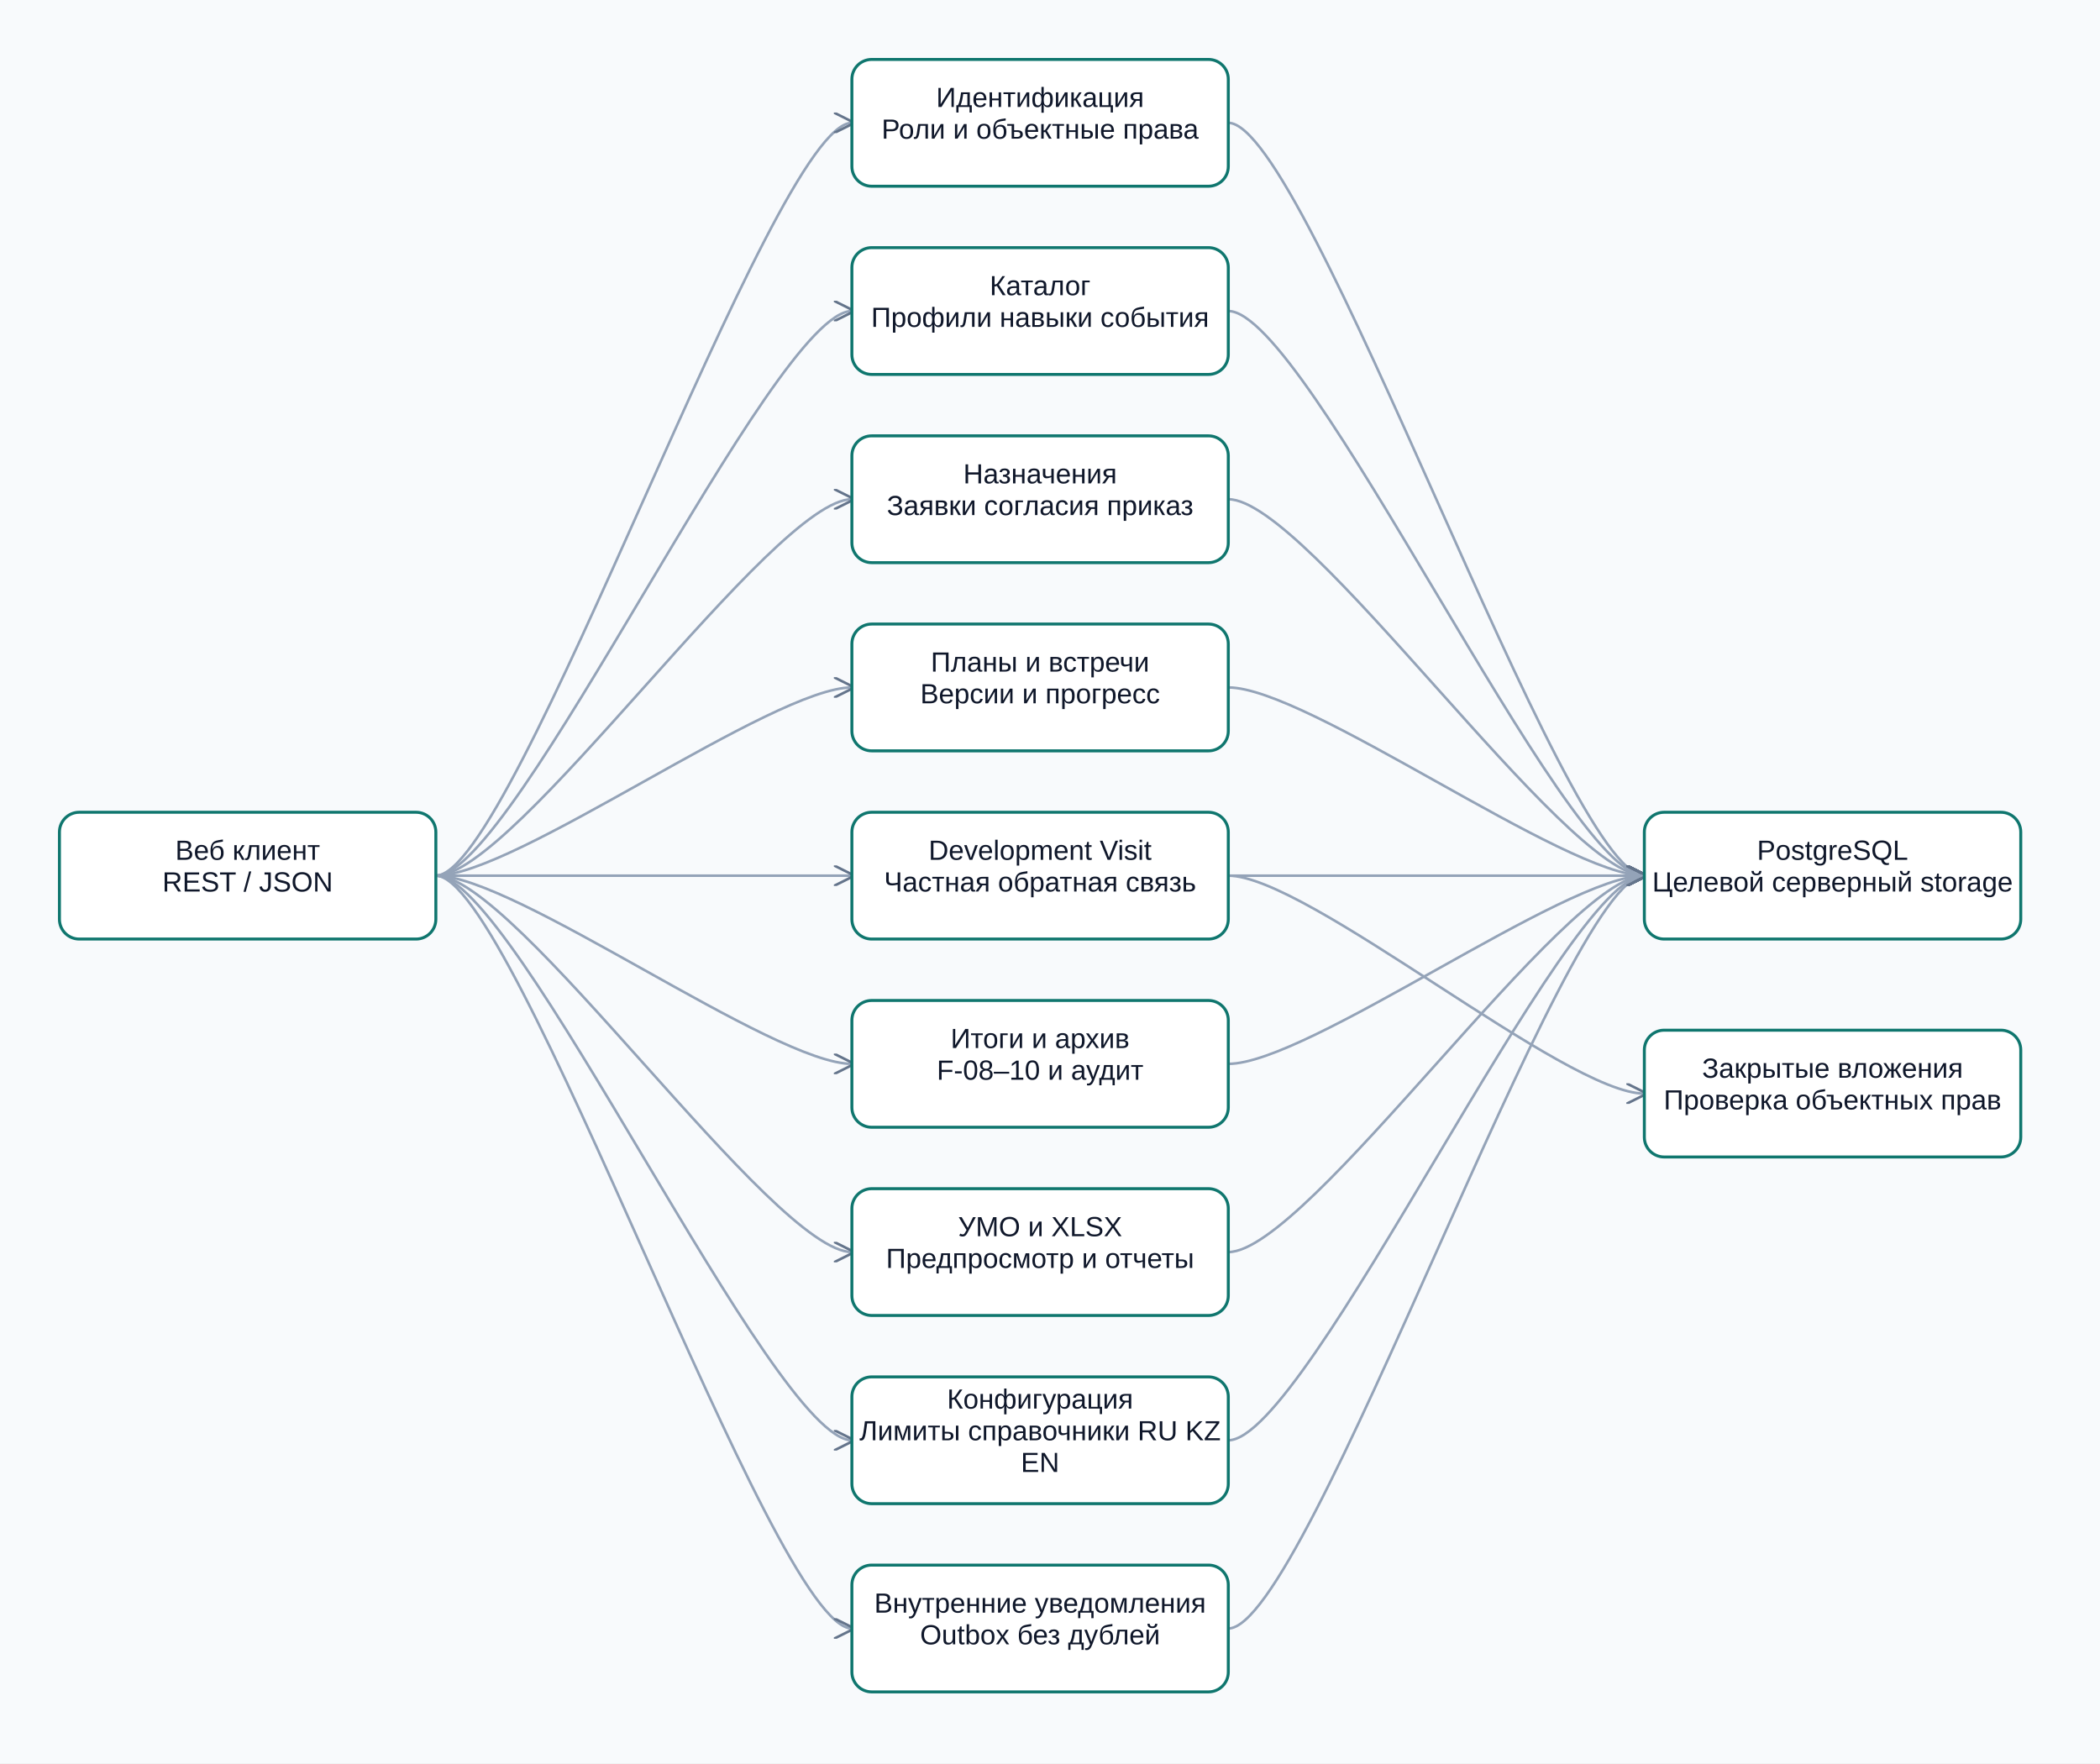
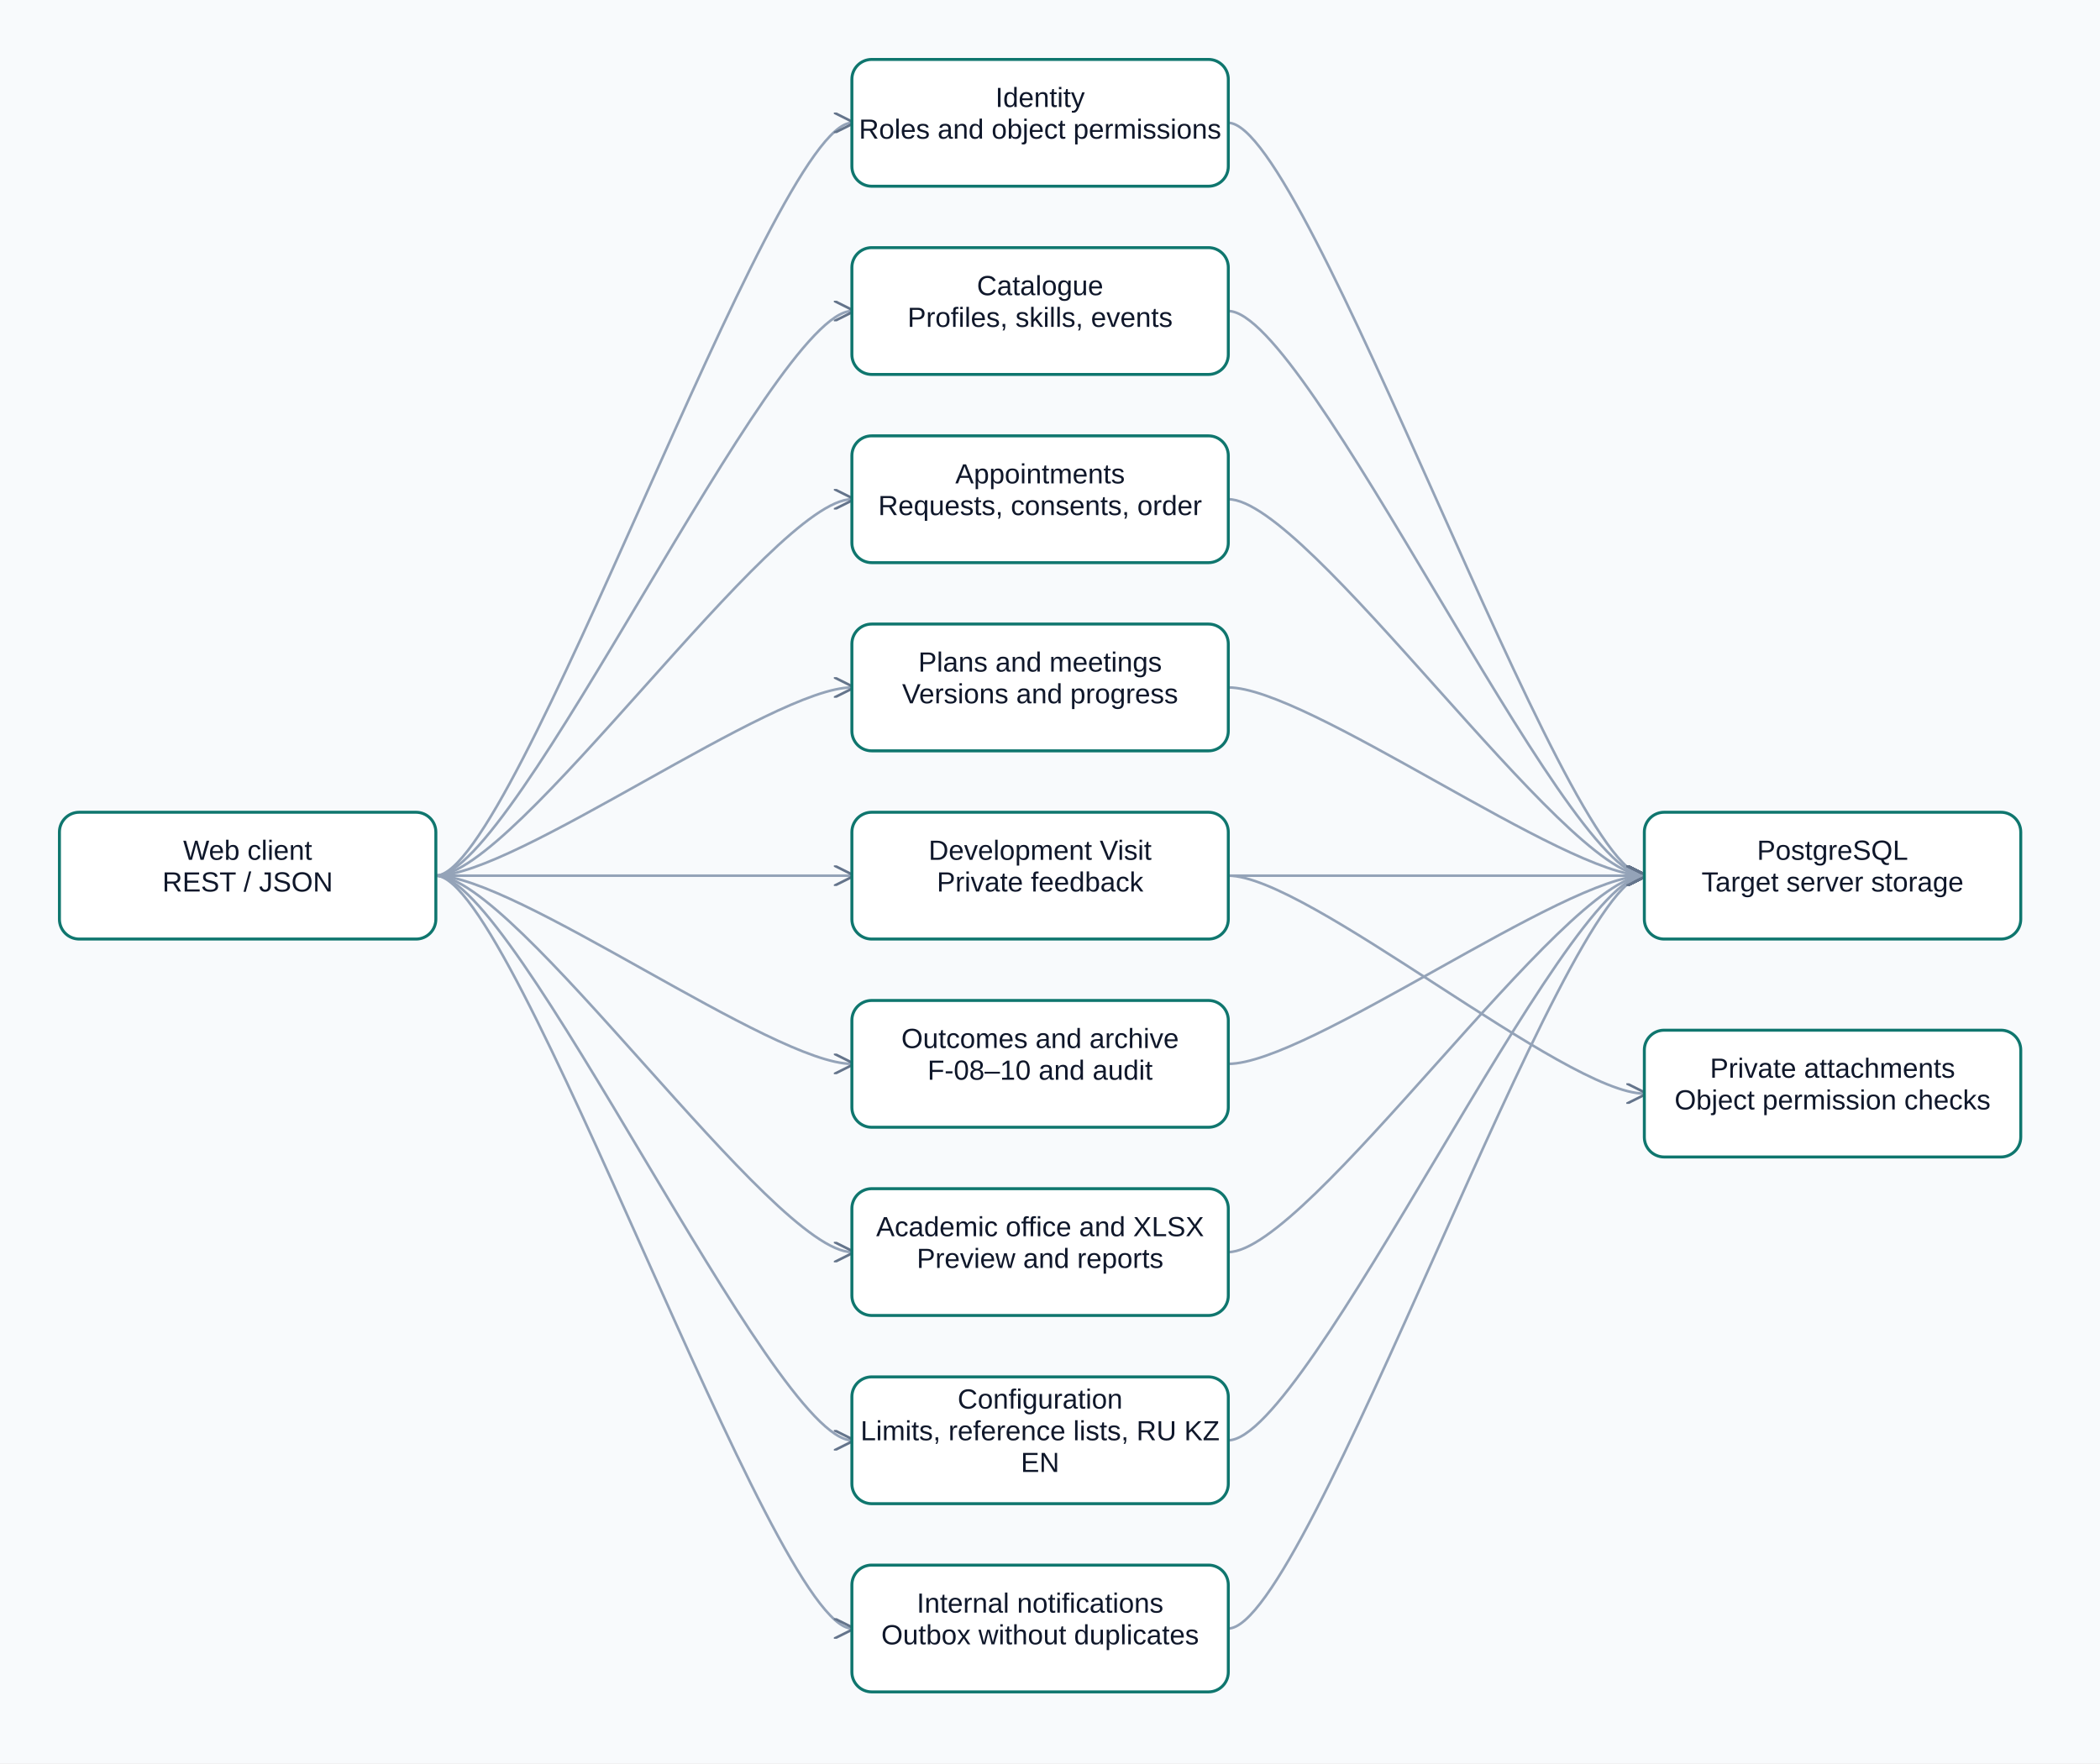
<svg xmlns="http://www.w3.org/2000/svg" viewBox="0 0 1060 890">
  <defs>
    <marker id="arrow" markerWidth="8" markerHeight="8" refX="7" refY="4" orient="auto">
      <path d="M0 0L8 4L0 8" fill="none" stroke="#64748b" />
    </marker>
  </defs>
  <rect width="100%" height="100%" fill="#f8fafc" />
  <g font-family="Arial,sans-serif" font-size="14">
    <path d="M220 442 C260 442,390 62,430 62" fill="none" stroke="#94a3b8" stroke-width="1.3" marker-end="url(#arrow)" />
    <path d="M220 442 C260 442,390 157,430 157" fill="none" stroke="#94a3b8" stroke-width="1.3" marker-end="url(#arrow)" />
    <path d="M220 442 C260 442,390 252,430 252" fill="none" stroke="#94a3b8" stroke-width="1.3" marker-end="url(#arrow)" />
    <path d="M220 442 C260 442,390 347,430 347" fill="none" stroke="#94a3b8" stroke-width="1.3" marker-end="url(#arrow)" />
    <path d="M220 442 C260 442,390 442,430 442" fill="none" stroke="#94a3b8" stroke-width="1.3" marker-end="url(#arrow)" />
    <path d="M220 442 C260 442,390 537,430 537" fill="none" stroke="#94a3b8" stroke-width="1.3" marker-end="url(#arrow)" />
    <path d="M620 62 C660 62,790 442,830 442" fill="none" stroke="#94a3b8" stroke-width="1.3" marker-end="url(#arrow)" />
    <path d="M620 157 C660 157,790 442,830 442" fill="none" stroke="#94a3b8" stroke-width="1.3" marker-end="url(#arrow)" />
    <path d="M620 252 C660 252,790 442,830 442" fill="none" stroke="#94a3b8" stroke-width="1.3" marker-end="url(#arrow)" />
    <path d="M620 347 C660 347,790 442,830 442" fill="none" stroke="#94a3b8" stroke-width="1.3" marker-end="url(#arrow)" />
    <path d="M620 442 C660 442,790 442,830 442" fill="none" stroke="#94a3b8" stroke-width="1.3" marker-end="url(#arrow)" />
    <path d="M620 537 C660 537,790 442,830 442" fill="none" stroke="#94a3b8" stroke-width="1.3" marker-end="url(#arrow)" />
    <path d="M220 442 C260 442,390 632,430 632" fill="none" stroke="#94a3b8" stroke-width="1.3" marker-end="url(#arrow)" />
    <path d="M220 442 C260 442,390 727,430 727" fill="none" stroke="#94a3b8" stroke-width="1.3" marker-end="url(#arrow)" />
    <path d="M220 442 C260 442,390 822,430 822" fill="none" stroke="#94a3b8" stroke-width="1.3" marker-end="url(#arrow)" />
    <path d="M620 632 C660 632,790 442,830 442" fill="none" stroke="#94a3b8" stroke-width="1.3" marker-end="url(#arrow)" />
    <path d="M620 727 C660 727,790 442,830 442" fill="none" stroke="#94a3b8" stroke-width="1.3" marker-end="url(#arrow)" />
    <path d="M620 822 C660 822,790 442,830 442" fill="none" stroke="#94a3b8" stroke-width="1.3" marker-end="url(#arrow)" />
    <path d="M620 442 C660 442,790 552,830 552" fill="none" stroke="#94a3b8" stroke-width="1.3" marker-end="url(#arrow)" />
    <rect x="30" y="410" width="190" height="64" rx="10" fill="white" stroke="#0f766e" stroke-width="1.5" />
-     <text x="125" y="434" text-anchor="middle" fill="#0f172a">Веб клиент</text>
+     <text x="125" y="434" text-anchor="middle" fill="#0f172a">Web client</text>
    <text x="125" y="450" text-anchor="middle" fill="#0f172a">REST / JSON</text>
    <rect x="430" y="30" width="190" height="64" rx="10" fill="white" stroke="#0f766e" stroke-width="1.5" />
-     <text x="525" y="54" text-anchor="middle" fill="#0f172a">Идентификация</text>
-     <text x="525" y="70" text-anchor="middle" fill="#0f172a">Роли и объектные права</text>
+     <text x="525" y="54" text-anchor="middle" fill="#0f172a">Identity</text>
+     <text x="525" y="70" text-anchor="middle" fill="#0f172a">Roles and object permissions</text>
    <rect x="430" y="125" width="190" height="64" rx="10" fill="white" stroke="#0f766e" stroke-width="1.5" />
-     <text x="525" y="149" text-anchor="middle" fill="#0f172a">Каталог</text>
-     <text x="525" y="165" text-anchor="middle" fill="#0f172a">Профили навыки события</text>
+     <text x="525" y="149" text-anchor="middle" fill="#0f172a">Catalogue</text>
+     <text x="525" y="165" text-anchor="middle" fill="#0f172a">Profiles, skills, events</text>
    <rect x="430" y="220" width="190" height="64" rx="10" fill="white" stroke="#0f766e" stroke-width="1.5" />
-     <text x="525" y="244" text-anchor="middle" fill="#0f172a">Назначения</text>
-     <text x="525" y="260" text-anchor="middle" fill="#0f172a">Заявки согласия приказ</text>
+     <text x="525" y="244" text-anchor="middle" fill="#0f172a">Appointments</text>
+     <text x="525" y="260" text-anchor="middle" fill="#0f172a">Requests, consents, order</text>
    <rect x="430" y="315" width="190" height="64" rx="10" fill="white" stroke="#0f766e" stroke-width="1.5" />
-     <text x="525" y="339" text-anchor="middle" fill="#0f172a">Планы и встречи</text>
-     <text x="525" y="355" text-anchor="middle" fill="#0f172a">Версии и прогресс</text>
+     <text x="525" y="339" text-anchor="middle" fill="#0f172a">Plans and meetings</text>
+     <text x="525" y="355" text-anchor="middle" fill="#0f172a">Versions and progress</text>
    <rect x="430" y="410" width="190" height="64" rx="10" fill="white" stroke="#0f766e" stroke-width="1.5" />
    <text x="525" y="434" text-anchor="middle" fill="#0f172a">Development Visit</text>
-     <text x="525" y="450" text-anchor="middle" fill="#0f172a">Частная обратная связь</text>
+     <text x="525" y="450" text-anchor="middle" fill="#0f172a">Private feedback</text>
    <rect x="430" y="505" width="190" height="64" rx="10" fill="white" stroke="#0f766e" stroke-width="1.5" />
-     <text x="525" y="529" text-anchor="middle" fill="#0f172a">Итоги и архив</text>
-     <text x="525" y="545" text-anchor="middle" fill="#0f172a">F-08–10 и аудит</text>
+     <text x="525" y="529" text-anchor="middle" fill="#0f172a">Outcomes and archive</text>
+     <text x="525" y="545" text-anchor="middle" fill="#0f172a">F-08–10 and audit</text>
    <rect x="830" y="410" width="190" height="64" rx="10" fill="white" stroke="#0f766e" stroke-width="1.5" />
    <text x="925" y="434" text-anchor="middle" fill="#0f172a">PostgreSQL</text>
-     <text x="925" y="450" text-anchor="middle" fill="#0f172a">Целевой серверный storage</text>
+     <text x="925" y="450" text-anchor="middle" fill="#0f172a">Target server storage</text>
    <rect x="430" y="600" width="190" height="64" rx="10" fill="white" stroke="#0f766e" stroke-width="1.5" />
-     <text x="525" y="624" text-anchor="middle" fill="#0f172a">УМО и XLSX</text>
-     <text x="525" y="640" text-anchor="middle" fill="#0f172a">Предпросмотр и отчеты</text>
+     <text x="525" y="624" text-anchor="middle" fill="#0f172a">Academic office and XLSX</text>
+     <text x="525" y="640" text-anchor="middle" fill="#0f172a">Preview and reports</text>
    <rect x="430" y="695" width="190" height="64" rx="10" fill="white" stroke="#0f766e" stroke-width="1.5" />
-     <text x="525" y="711" text-anchor="middle" fill="#0f172a">Конфигурация</text>
-     <text x="525" y="727" text-anchor="middle" fill="#0f172a">Лимиты справочники RU KZ</text>
+     <text x="525" y="711" text-anchor="middle" fill="#0f172a">Configuration</text>
+     <text x="525" y="727" text-anchor="middle" fill="#0f172a">Limits, reference lists, RU KZ</text>
    <text x="525" y="743" text-anchor="middle" fill="#0f172a">EN</text>
    <rect x="430" y="790" width="190" height="64" rx="10" fill="white" stroke="#0f766e" stroke-width="1.5" />
-     <text x="525" y="814" text-anchor="middle" fill="#0f172a">Внутренние уведомления</text>
-     <text x="525" y="830" text-anchor="middle" fill="#0f172a">Outbox без дублей</text>
+     <text x="525" y="814" text-anchor="middle" fill="#0f172a">Internal notifications</text>
+     <text x="525" y="830" text-anchor="middle" fill="#0f172a">Outbox without duplicates</text>
    <rect x="830" y="520" width="190" height="64" rx="10" fill="white" stroke="#0f766e" stroke-width="1.5" />
-     <text x="925" y="544" text-anchor="middle" fill="#0f172a">Закрытые вложения</text>
-     <text x="925" y="560" text-anchor="middle" fill="#0f172a">Проверка объектных прав</text>
+     <text x="925" y="544" text-anchor="middle" fill="#0f172a">Private attachments</text>
+     <text x="925" y="560" text-anchor="middle" fill="#0f172a">Object permission checks</text>
  </g>
</svg>
